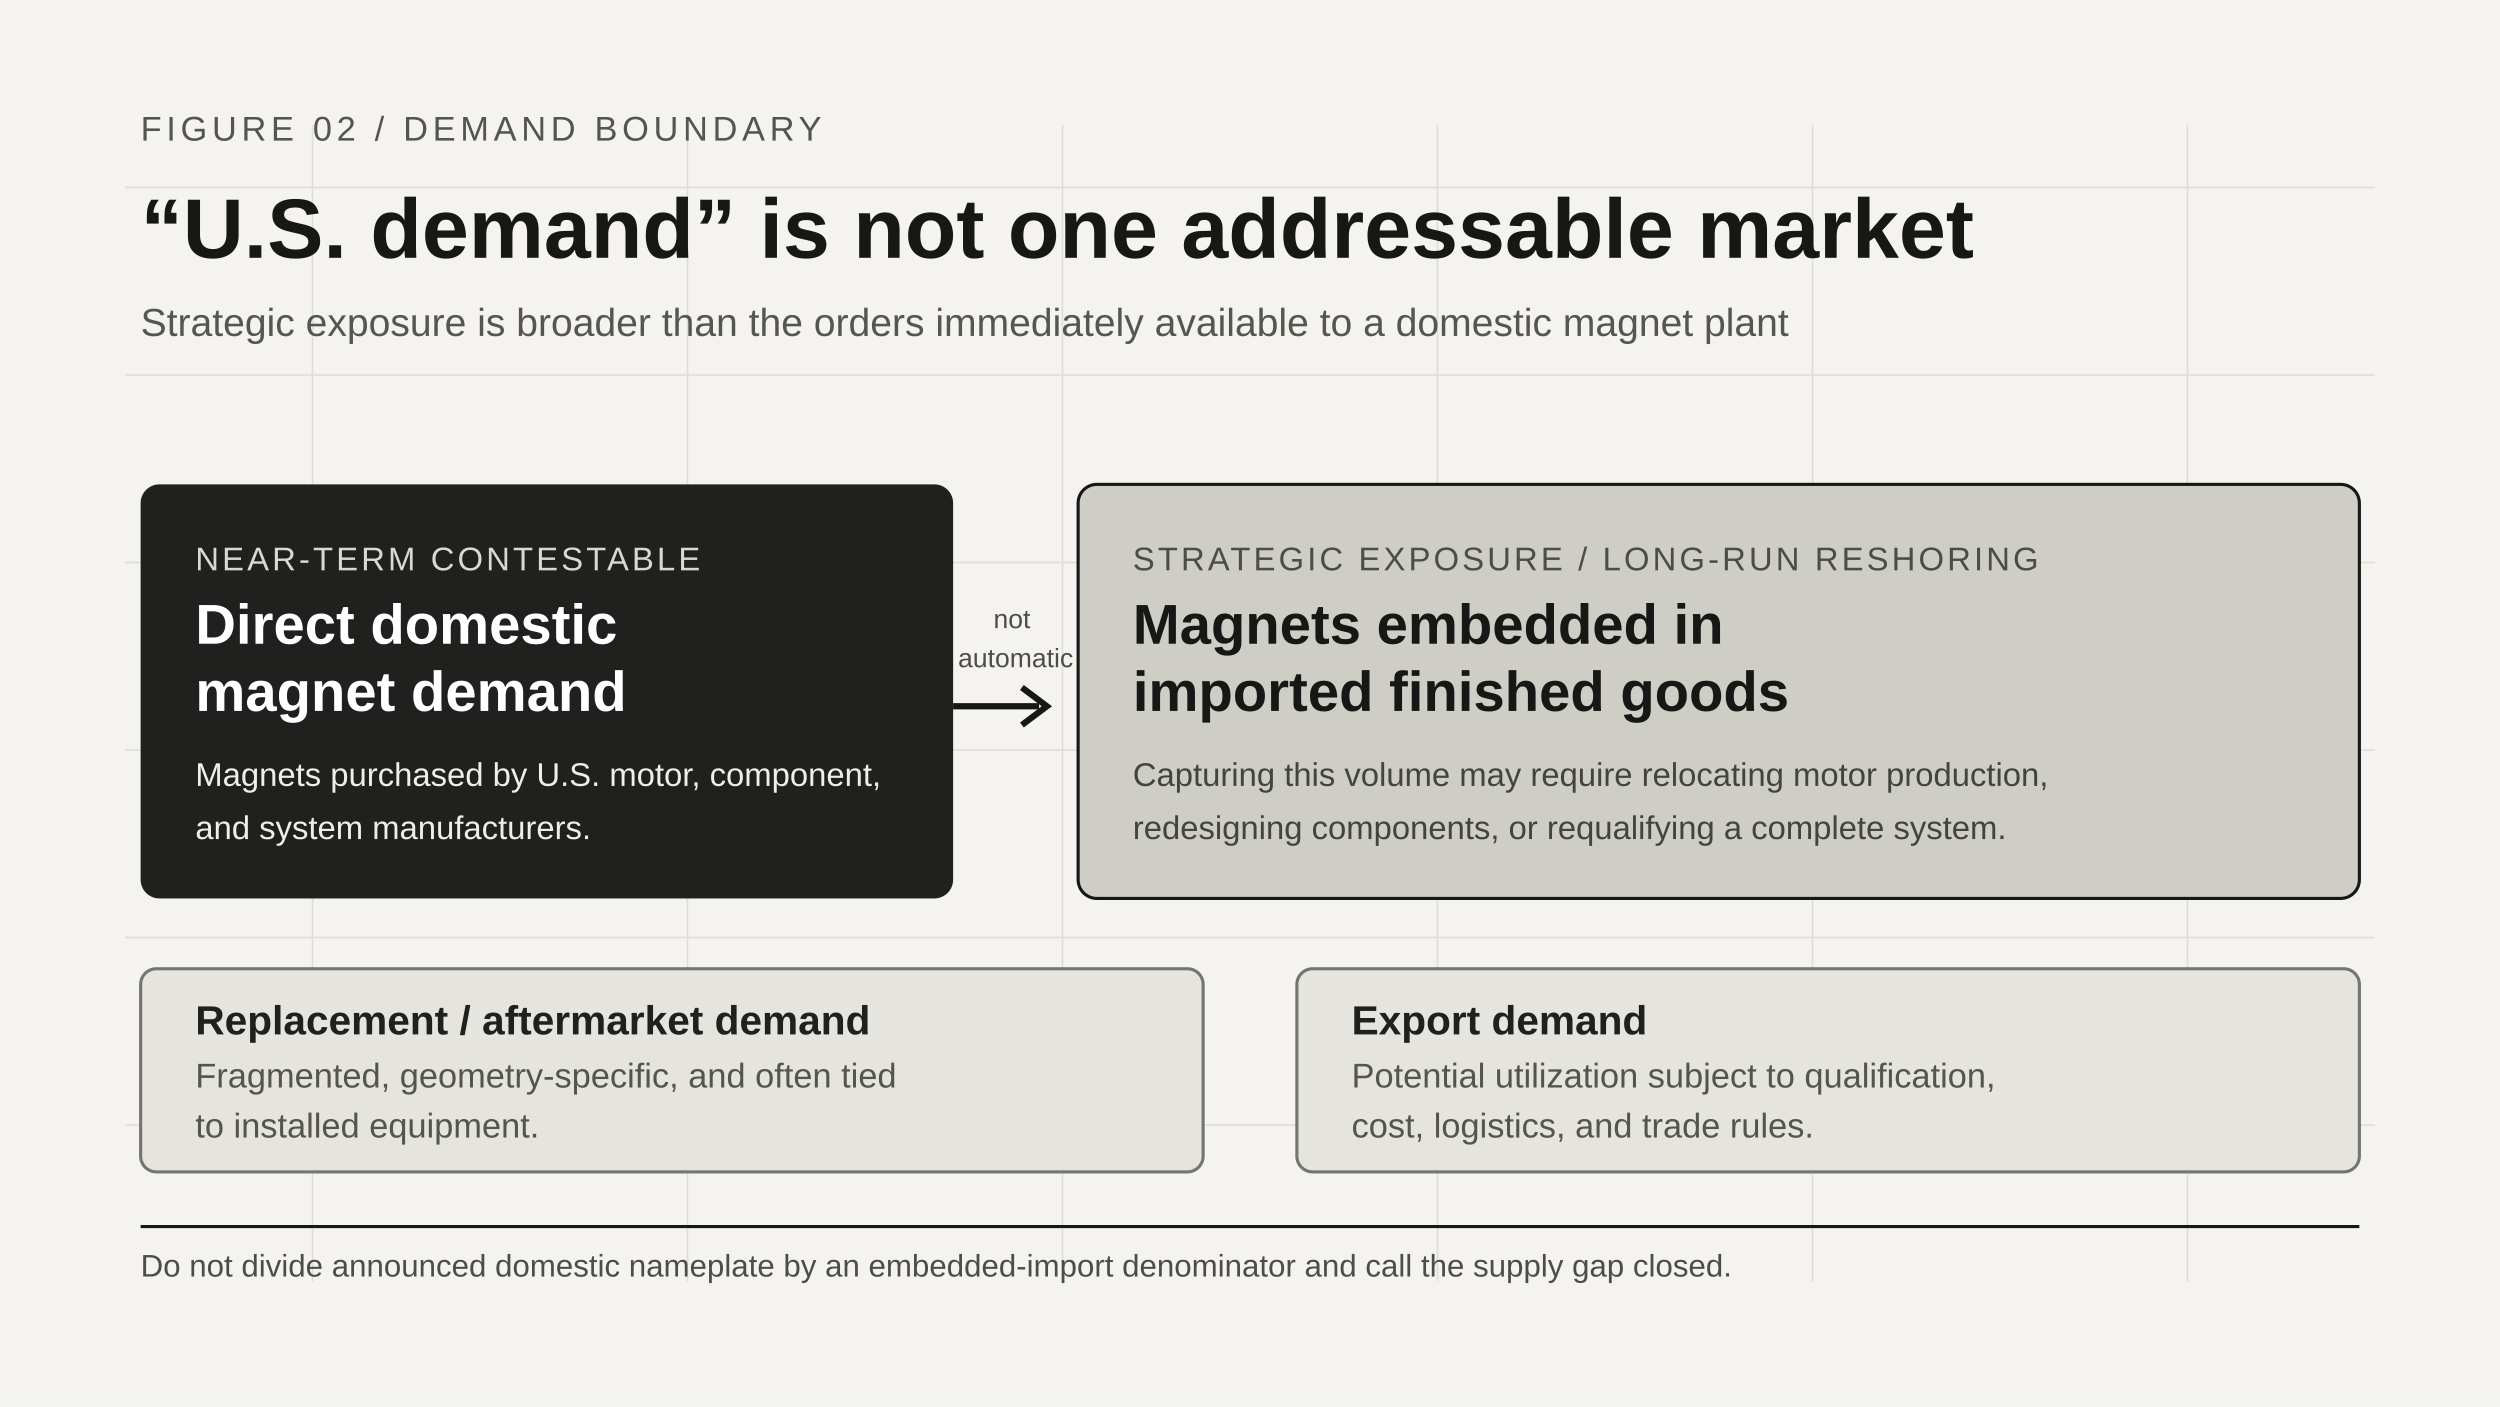
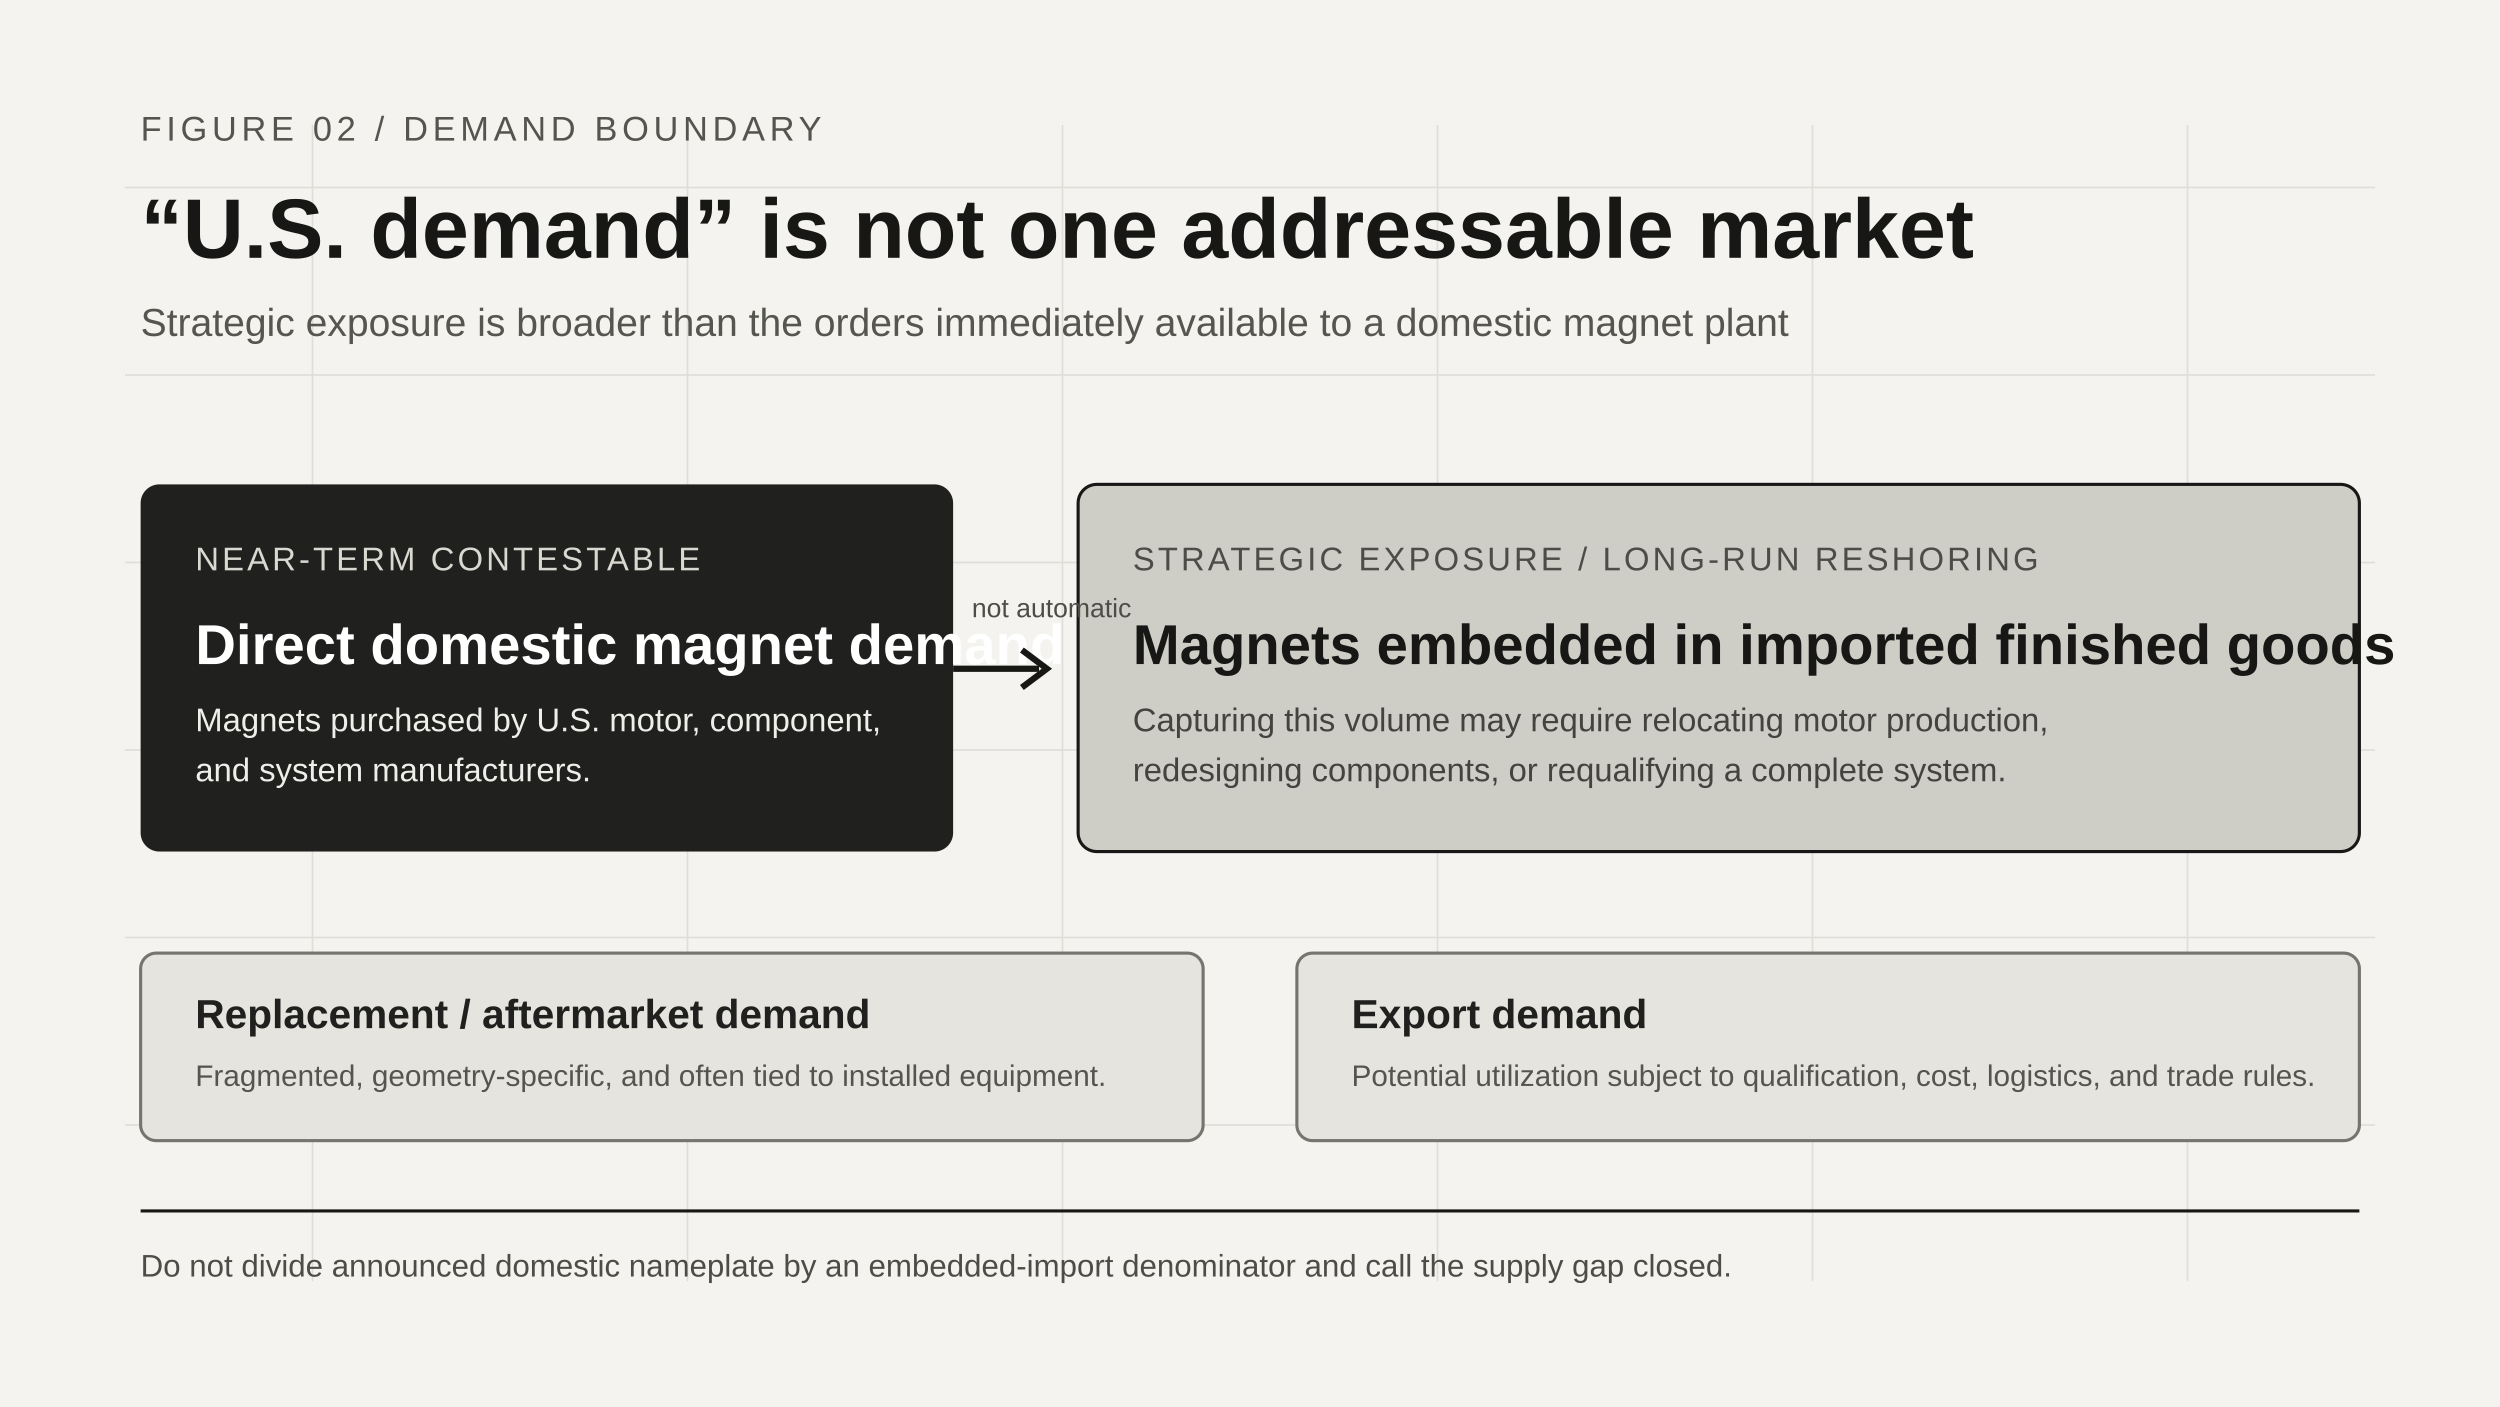
<svg xmlns="http://www.w3.org/2000/svg" width="1600" height="900" viewBox="0 0 1600 900" role="img" aria-labelledby="title desc">
  <rect width="1600" height="900" fill="#f4f3ef" />
  <g stroke="#deddd7" stroke-width="1">
    <path d="M80 120H1520M80 240H1520M80 360H1520M80 480H1520M80 600H1520M80 720H1520" />
    <path d="M200 80V820M440 80V820M680 80V820M920 80V820M1160 80V820M1400 80V820" />
  </g>
  <text x="90" y="90" font-family="Arial,Helvetica,sans-serif" font-size="22" letter-spacing="3" fill="#55554f">FIGURE 02 / DEMAND BOUNDARY</text>
  <text x="90" y="165" font-family="Arial,Helvetica,sans-serif" font-size="54" font-weight="700" fill="#171715">“U.S. demand” is not one addressable market</text>
  <text x="90" y="215" font-family="Arial,Helvetica,sans-serif" font-size="25" fill="#565650">Strategic exposure is broader than the orders immediately available to a domestic magnet plant</text>
  <g font-family="Arial,Helvetica,sans-serif">
-     <rect x="90" y="310" width="520" height="265" rx="12" fill="#20201e" />
+     <rect x="90" y="310" width="520" height="235" rx="12" fill="#20201e" />
    <text x="125" y="365" font-size="21" letter-spacing="2" fill="#d9d8d1">NEAR-TERM CONTESTABLE</text>
-     <text x="125" y="412" font-size="36" font-weight="700" fill="#ffffff">
-       <tspan x="125">Direct domestic </tspan>
-       <tspan x="125" dy="43">magnet demand</tspan>
-     </text>
-     <text x="125" y="503" font-size="21" fill="#eeeeea">Magnets purchased by U.S. motor, component,</text>
-     <text x="125" y="537" font-size="21" fill="#eeeeea">and system manufacturers.</text>
-     <rect x="690" y="310" width="820" height="265" rx="12" fill="#cecdc6" stroke="#171715" stroke-width="2" />
+     <text x="125" y="425" font-size="36" font-weight="700" fill="#ffffff">Direct domestic magnet demand</text>
+     <text x="125" y="468" font-size="21" fill="#eeeeea">Magnets purchased by U.S. motor, component,</text>
+     <text x="125" y="500" font-size="21" fill="#eeeeea">and system manufacturers.</text>
+     <rect x="690" y="310" width="820" height="235" rx="12" fill="#cecdc6" stroke="#171715" stroke-width="2" />
    <text x="725" y="365" font-size="21" letter-spacing="2" fill="#4d4d48">STRATEGIC EXPOSURE / LONG-RUN RESHORING</text>
-     <text x="725" y="412" font-size="36" font-weight="700" fill="#171715">
-       <tspan x="725">Magnets embedded in </tspan>
-       <tspan x="725" dy="43">imported finished goods</tspan>
-     </text>
-     <text x="725" y="503" font-size="21" fill="#44443f">Capturing this volume may require relocating motor production,</text>
-     <text x="725" y="537" font-size="21" fill="#44443f">redesigning components, or requalifying a complete system.</text>
-     <rect x="90" y="620" width="680" height="130" rx="10" fill="#e5e4de" stroke="#75756f" stroke-width="2" />
-     <text x="125" y="662" font-size="26" font-weight="700" fill="#20201e">Replacement / aftermarket demand</text>
-     <text x="125" y="696" font-size="22" fill="#55554f">
-       <tspan x="125">Fragmented, geometry-specific, and often tied </tspan>
-       <tspan x="125" dy="32">to installed equipment.</tspan>
-     </text>
-     <rect x="830" y="620" width="680" height="130" rx="10" fill="#e5e4de" stroke="#75756f" stroke-width="2" />
-     <text x="865" y="662" font-size="26" font-weight="700" fill="#20201e">Export demand</text>
-     <text x="865" y="696" font-size="22" fill="#55554f">
-       <tspan x="865">Potential utilization subject to qualification, </tspan>
-       <tspan x="865" dy="32">cost, logistics, and trade rules.</tspan>
-     </text>
+     <text x="725" y="425" font-size="36" font-weight="700" fill="#171715">Magnets embedded in imported finished goods</text>
+     <text x="725" y="468" font-size="21" fill="#44443f">Capturing this volume may require relocating motor production,</text>
+     <text x="725" y="500" font-size="21" fill="#44443f">redesigning components, or requalifying a complete system.</text>
+     <rect x="90" y="610" width="680" height="120" rx="10" fill="#e5e4de" stroke="#75756f" stroke-width="2" />
+     <text x="125" y="658" font-size="26" font-weight="700" fill="#20201e">Replacement / aftermarket demand</text>
+     <text x="125" y="695" font-size="19" fill="#55554f">Fragmented, geometry-specific, and often tied to installed equipment.</text>
+     <rect x="830" y="610" width="680" height="120" rx="10" fill="#e5e4de" stroke="#75756f" stroke-width="2" />
+     <text x="865" y="658" font-size="26" font-weight="700" fill="#20201e">Export demand</text>
+     <text x="865" y="695" font-size="19" fill="#55554f">Potential utilization subject to qualification, cost, logistics, and trade rules.</text>
  </g>
-   <path d="M610 452H665" stroke="#171715" stroke-width="4" />
-   <path d="M654 440L670 452 654 464" fill="none" stroke="#171715" stroke-width="4" />
-   <text x="650" y="402" text-anchor="middle" font-family="Arial,Helvetica,sans-serif" font-size="17" fill="#4d4d48">
-     <tspan x="650">not </tspan>
-     <tspan x="650" dy="25">automatic</tspan>
-   </text>
-   <line x1="90" y1="785" x2="1510" y2="785" stroke="#171715" stroke-width="2" />
+   <path d="M610 428H665" stroke="#171715" stroke-width="4" />
+   <path d="M654 416L670 428 654 440" fill="none" stroke="#171715" stroke-width="4" />
+   <text x="622" y="395" font-family="Arial,Helvetica,sans-serif" font-size="17" fill="#4d4d48">not automatic</text>
+   <line x1="90" y1="775" x2="1510" y2="775" stroke="#171715" stroke-width="2" />
  <text x="90" y="817" font-family="Arial,Helvetica,sans-serif" font-size="20" fill="#4d4d48">Do not divide announced domestic nameplate by an embedded-import denominator and call the supply gap closed.</text>
</svg>
